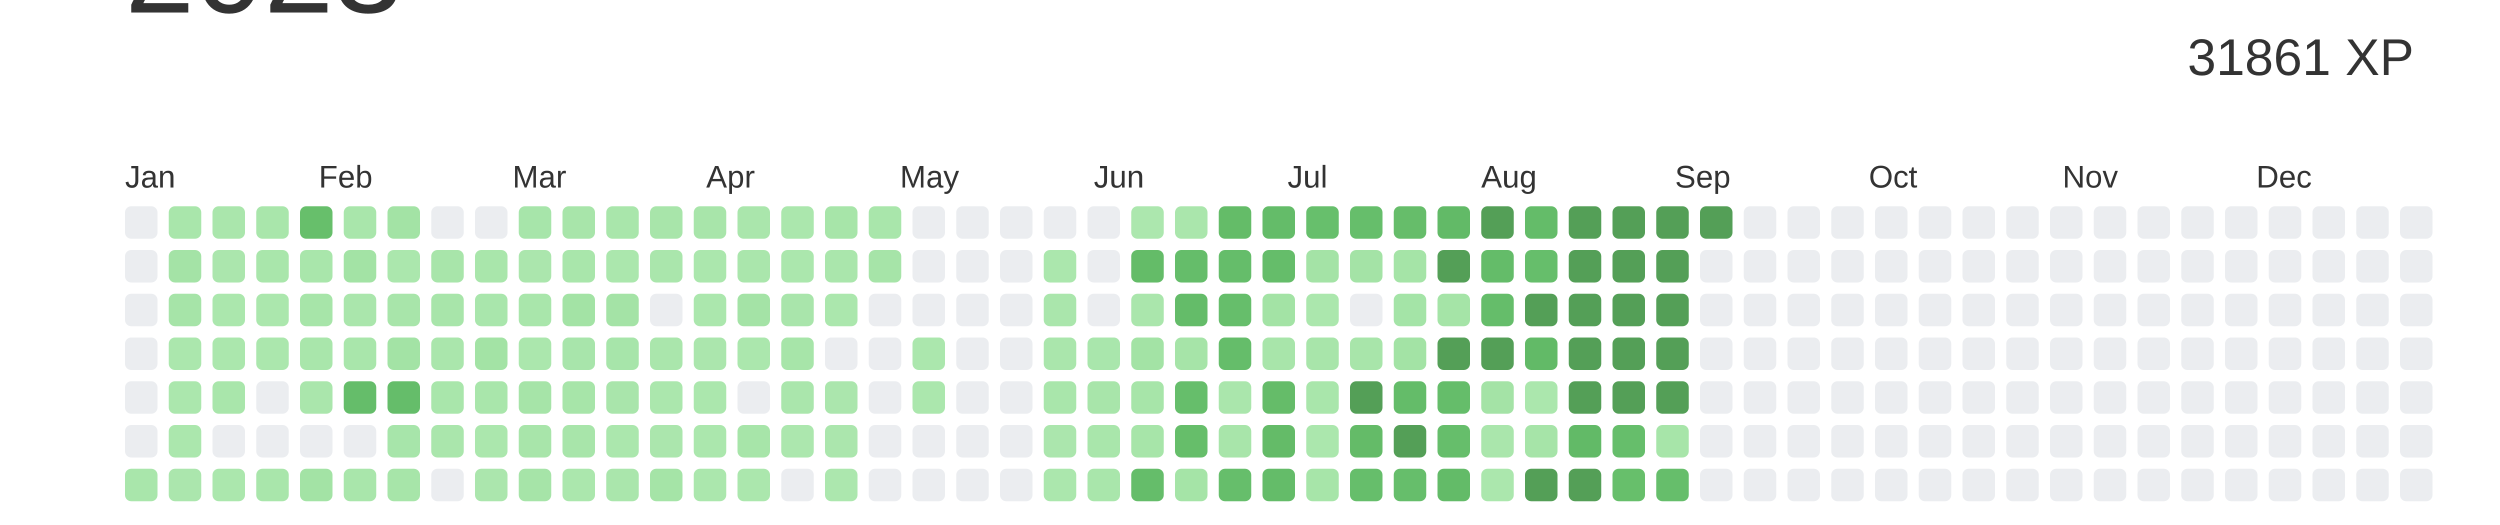
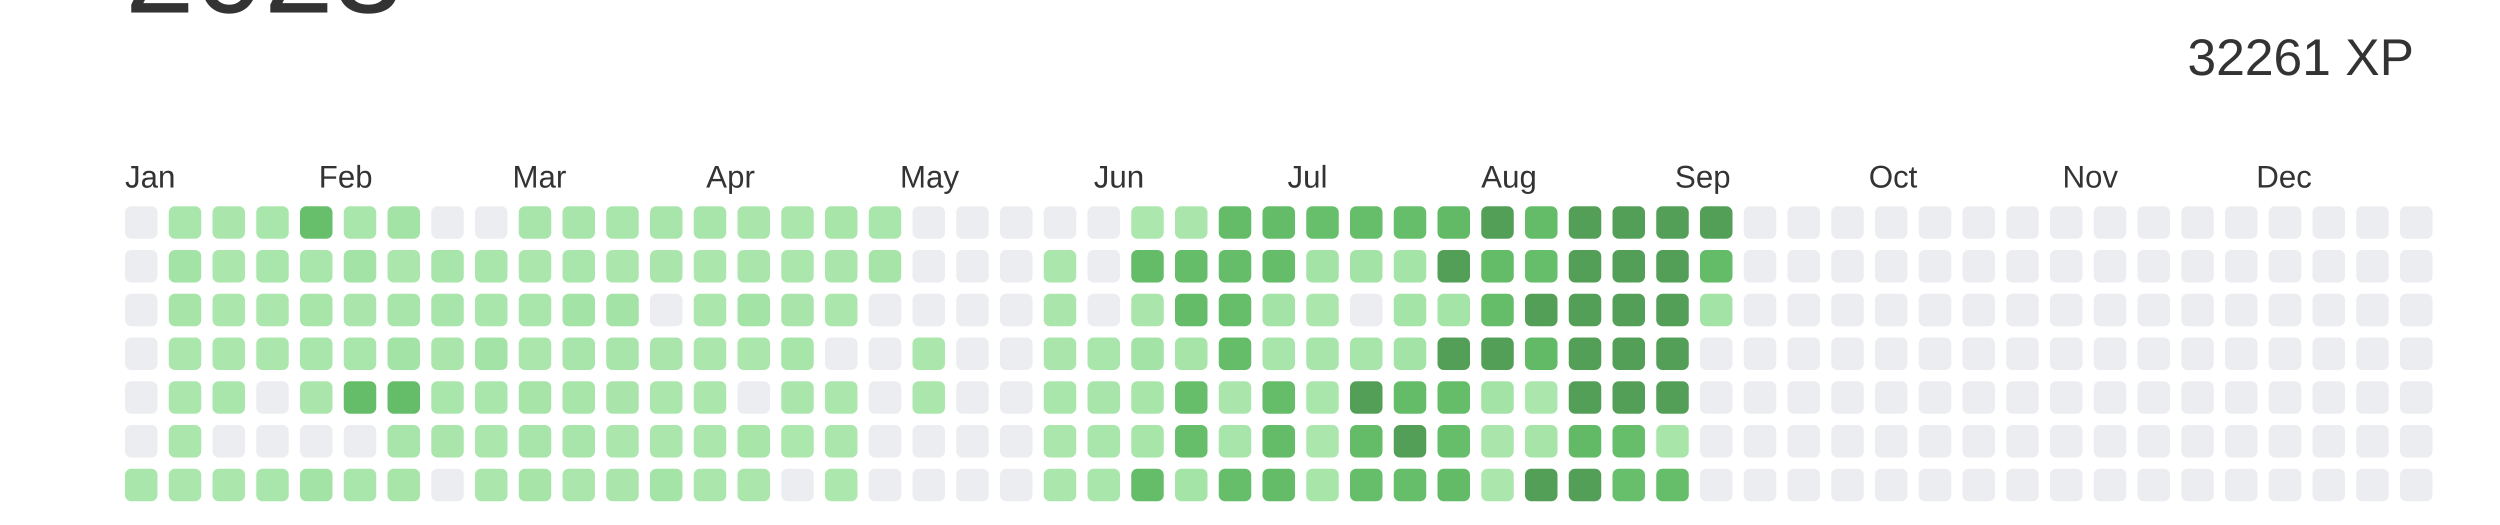
<svg xmlns="http://www.w3.org/2000/svg" baseProfile="full" height="42mm" version="1.1" viewBox="0,0,200,42" width="200mm">
  <defs />
  <rect fill="#ffffff" height="42" width="200" x="0" y="0" />
  <text alignment-baseline="hanging" fill="#333333" style="font-size:10.0px; font-family:Arial;" x="10" y="1">2023</text>
-   <text alignment-baseline="hanging" fill="#333333" style="font-size:4.125px; font-family:Arial;" x="175" y="6">31861 XP</text>
+   <text alignment-baseline="hanging" fill="#333333" style="font-size:4.125px; font-family:Arial;" x="175" y="6">32261 XP</text>
  <text fill="#333333" style="font-size:2.5px; font-family:Arial" x="10.0" y="15">Jan</text>
  <text fill="#333333" style="font-size:2.5px; font-family:Arial" x="25.5" y="15">Feb</text>
  <text fill="#333333" style="font-size:2.5px; font-family:Arial" x="41.0" y="15">Mar</text>
  <text fill="#333333" style="font-size:2.5px; font-family:Arial" x="56.5" y="15">Apr</text>
  <text fill="#333333" style="font-size:2.5px; font-family:Arial" x="72.0" y="15">May</text>
  <text fill="#333333" style="font-size:2.5px; font-family:Arial" x="87.5" y="15">Jun</text>
  <text fill="#333333" style="font-size:2.5px; font-family:Arial" x="103.0" y="15">Jul</text>
  <text fill="#333333" style="font-size:2.5px; font-family:Arial" x="118.5" y="15">Aug</text>
  <text fill="#333333" style="font-size:2.5px; font-family:Arial" x="134.0" y="15">Sep</text>
  <text fill="#333333" style="font-size:2.5px; font-family:Arial" x="149.5" y="15">Oct</text>
  <text fill="#333333" style="font-size:2.5px; font-family:Arial" x="165.0" y="15">Nov</text>
  <text fill="#333333" style="font-size:2.5px; font-family:Arial" x="180.5" y="15">Dec</text>
  <rect fill="#EBEDF0" height="2.6" rx="0.5" ry="0.5" width="2.6" x="10.0" y="16.5" />
  <rect fill="#EBEDF0" height="2.6" rx="0.5" ry="0.5" width="2.6" x="10.0" y="20.0" />
  <rect fill="#EBEDF0" height="2.6" rx="0.5" ry="0.5" width="2.6" x="10.0" y="23.5" />
  <rect fill="#EBEDF0" height="2.6" rx="0.5" ry="0.5" width="2.6" x="10.0" y="27.0" />
  <rect fill="#EBEDF0" height="2.6" rx="0.5" ry="0.5" width="2.6" x="10.0" y="30.5" />
  <rect fill="#EBEDF0" height="2.6" rx="0.5" ry="0.5" width="2.6" x="10.0" y="34.0" />
  <rect fill="#a9e6ab" height="2.6" rx="0.5" ry="0.5" width="2.6" x="10.0" y="37.5" />
  <rect fill="#a9e6ab" height="2.6" rx="0.5" ry="0.5" width="2.6" x="13.5" y="16.5" />
  <rect fill="#a4e3a6" height="2.6" rx="0.5" ry="0.5" width="2.6" x="13.5" y="20.0" />
  <rect fill="#a6e4a8" height="2.6" rx="0.5" ry="0.5" width="2.6" x="13.5" y="23.5" />
  <rect fill="#abe7ad" height="2.6" rx="0.5" ry="0.5" width="2.6" x="13.5" y="27.0" />
  <rect fill="#abe7ad" height="2.6" rx="0.5" ry="0.5" width="2.6" x="13.5" y="30.5" />
  <rect fill="#abe7ad" height="2.6" rx="0.5" ry="0.5" width="2.6" x="13.5" y="34.0" />
  <rect fill="#abe6ad" height="2.6" rx="0.5" ry="0.5" width="2.6" x="13.5" y="37.5" />
  <rect fill="#aae6ac" height="2.6" rx="0.5" ry="0.5" width="2.6" x="17.0" y="16.5" />
  <rect fill="#abe6ad" height="2.6" rx="0.5" ry="0.5" width="2.6" x="17.0" y="20.0" />
  <rect fill="#abe7ad" height="2.6" rx="0.5" ry="0.5" width="2.6" x="17.0" y="23.5" />
  <rect fill="#abe7ad" height="2.6" rx="0.5" ry="0.5" width="2.6" x="17.0" y="27.0" />
  <rect fill="#a9e6ab" height="2.6" rx="0.5" ry="0.5" width="2.6" x="17.0" y="30.5" />
  <rect fill="#EBEDF0" height="2.6" rx="0.5" ry="0.5" width="2.6" x="17.0" y="34.0" />
  <rect fill="#abe7ad" height="2.6" rx="0.5" ry="0.5" width="2.6" x="17.0" y="37.5" />
  <rect fill="#a9e6ab" height="2.6" rx="0.5" ry="0.5" width="2.6" x="20.5" y="16.5" />
  <rect fill="#a9e6ab" height="2.6" rx="0.5" ry="0.5" width="2.6" x="20.5" y="20.0" />
  <rect fill="#abe7ad" height="2.6" rx="0.5" ry="0.5" width="2.6" x="20.5" y="23.5" />
  <rect fill="#abe7ad" height="2.6" rx="0.5" ry="0.5" width="2.6" x="20.5" y="27.0" />
  <rect fill="#EBEDF0" height="2.6" rx="0.5" ry="0.5" width="2.6" x="20.5" y="30.5" />
  <rect fill="#EBEDF0" height="2.6" rx="0.5" ry="0.5" width="2.6" x="20.5" y="34.0" />
  <rect fill="#a9e6ab" height="2.6" rx="0.5" ry="0.5" width="2.6" x="20.5" y="37.5" />
  <rect fill="#67bf6b" height="2.6" rx="0.5" ry="0.5" width="2.6" x="24.0" y="16.5" />
  <rect fill="#a9e6ab" height="2.6" rx="0.5" ry="0.5" width="2.6" x="24.0" y="20.0" />
  <rect fill="#a7e5a9" height="2.6" rx="0.5" ry="0.5" width="2.6" x="24.0" y="23.5" />
  <rect fill="#a9e6ab" height="2.6" rx="0.5" ry="0.5" width="2.6" x="24.0" y="27.0" />
  <rect fill="#aae6ac" height="2.6" rx="0.5" ry="0.5" width="2.6" x="24.0" y="30.5" />
  <rect fill="#EBEDF0" height="2.6" rx="0.5" ry="0.5" width="2.6" x="24.0" y="34.0" />
  <rect fill="#a3e3a5" height="2.6" rx="0.5" ry="0.5" width="2.6" x="24.0" y="37.5" />
  <rect fill="#a9e6ab" height="2.6" rx="0.5" ry="0.5" width="2.6" x="27.5" y="16.5" />
  <rect fill="#a3e3a5" height="2.6" rx="0.5" ry="0.5" width="2.6" x="27.5" y="20.0" />
  <rect fill="#aae6ac" height="2.6" rx="0.5" ry="0.5" width="2.6" x="27.5" y="23.5" />
  <rect fill="#a9e6ab" height="2.6" rx="0.5" ry="0.5" width="2.6" x="27.5" y="27.0" />
  <rect fill="#65bd6a" height="2.6" rx="0.5" ry="0.5" width="2.6" x="27.5" y="30.5" />
  <rect fill="#EBEDF0" height="2.6" rx="0.5" ry="0.5" width="2.6" x="27.5" y="34.0" />
  <rect fill="#a9e6ab" height="2.6" rx="0.5" ry="0.5" width="2.6" x="27.5" y="37.5" />
  <rect fill="#a3e3a5" height="2.6" rx="0.5" ry="0.5" width="2.6" x="31.0" y="16.5" />
  <rect fill="#abe7ad" height="2.6" rx="0.5" ry="0.5" width="2.6" x="31.0" y="20.0" />
  <rect fill="#a8e5aa" height="2.6" rx="0.5" ry="0.5" width="2.6" x="31.0" y="23.5" />
  <rect fill="#a3e3a5" height="2.6" rx="0.5" ry="0.5" width="2.6" x="31.0" y="27.0" />
  <rect fill="#65bd6a" height="2.6" rx="0.5" ry="0.5" width="2.6" x="31.0" y="30.5" />
  <rect fill="#a7e5aa" height="2.6" rx="0.5" ry="0.5" width="2.6" x="31.0" y="34.0" />
  <rect fill="#a7e5a9" height="2.6" rx="0.5" ry="0.5" width="2.6" x="31.0" y="37.5" />
  <rect fill="#EBEDF0" height="2.6" rx="0.5" ry="0.5" width="2.6" x="34.5" y="16.5" />
  <rect fill="#a8e5aa" height="2.6" rx="0.5" ry="0.5" width="2.6" x="34.5" y="20.0" />
  <rect fill="#a8e5aa" height="2.6" rx="0.5" ry="0.5" width="2.6" x="34.5" y="23.5" />
  <rect fill="#aae6ac" height="2.6" rx="0.5" ry="0.5" width="2.6" x="34.5" y="27.0" />
  <rect fill="#a9e6ab" height="2.6" rx="0.5" ry="0.5" width="2.6" x="34.5" y="30.5" />
  <rect fill="#aae6ac" height="2.6" rx="0.5" ry="0.5" width="2.6" x="34.5" y="34.0" />
  <rect fill="#EBEDF0" height="2.6" rx="0.5" ry="0.5" width="2.6" x="34.5" y="37.5" />
  <rect fill="#EBEDF0" height="2.6" rx="0.5" ry="0.5" width="2.6" x="38.0" y="16.5" />
  <rect fill="#a9e6ab" height="2.6" rx="0.5" ry="0.5" width="2.6" x="38.0" y="20.0" />
  <rect fill="#a9e6ac" height="2.6" rx="0.5" ry="0.5" width="2.6" x="38.0" y="23.5" />
  <rect fill="#a3e3a5" height="2.6" rx="0.5" ry="0.5" width="2.6" x="38.0" y="27.0" />
  <rect fill="#a9e6ab" height="2.6" rx="0.5" ry="0.5" width="2.6" x="38.0" y="30.5" />
  <rect fill="#abe7ad" height="2.6" rx="0.5" ry="0.5" width="2.6" x="38.0" y="34.0" />
  <rect fill="#abe6ad" height="2.6" rx="0.5" ry="0.5" width="2.6" x="38.0" y="37.5" />
  <rect fill="#a7e5aa" height="2.6" rx="0.5" ry="0.5" width="2.6" x="41.5" y="16.5" />
  <rect fill="#abe6ad" height="2.6" rx="0.5" ry="0.5" width="2.6" x="41.5" y="20.0" />
  <rect fill="#a9e6ab" height="2.6" rx="0.5" ry="0.5" width="2.6" x="41.5" y="23.5" />
  <rect fill="#abe7ad" height="2.6" rx="0.5" ry="0.5" width="2.6" x="41.5" y="27.0" />
  <rect fill="#a6e4a8" height="2.6" rx="0.5" ry="0.5" width="2.6" x="41.5" y="30.5" />
  <rect fill="#a8e5aa" height="2.6" rx="0.5" ry="0.5" width="2.6" x="41.5" y="34.0" />
  <rect fill="#a6e4a8" height="2.6" rx="0.5" ry="0.5" width="2.6" x="41.5" y="37.5" />
  <rect fill="#a8e5aa" height="2.6" rx="0.5" ry="0.5" width="2.6" x="45.0" y="16.5" />
  <rect fill="#a9e6ab" height="2.6" rx="0.5" ry="0.5" width="2.6" x="45.0" y="20.0" />
  <rect fill="#a3e3a5" height="2.6" rx="0.5" ry="0.5" width="2.6" x="45.0" y="23.5" />
  <rect fill="#a8e5ab" height="2.6" rx="0.5" ry="0.5" width="2.6" x="45.0" y="27.0" />
  <rect fill="#a7e5a9" height="2.6" rx="0.5" ry="0.5" width="2.6" x="45.0" y="30.5" />
  <rect fill="#a8e5aa" height="2.6" rx="0.5" ry="0.5" width="2.6" x="45.0" y="34.0" />
  <rect fill="#abe7ad" height="2.6" rx="0.5" ry="0.5" width="2.6" x="45.0" y="37.5" />
  <rect fill="#a9e6ab" height="2.6" rx="0.5" ry="0.5" width="2.6" x="48.5" y="16.5" />
  <rect fill="#abe7ad" height="2.6" rx="0.5" ry="0.5" width="2.6" x="48.5" y="20.0" />
  <rect fill="#a4e3a6" height="2.6" rx="0.5" ry="0.5" width="2.6" x="48.5" y="23.5" />
  <rect fill="#a7e5aa" height="2.6" rx="0.5" ry="0.5" width="2.6" x="48.5" y="27.0" />
  <rect fill="#a9e5ab" height="2.6" rx="0.5" ry="0.5" width="2.6" x="48.5" y="30.5" />
  <rect fill="#abe7ad" height="2.6" rx="0.5" ry="0.5" width="2.6" x="48.5" y="34.0" />
  <rect fill="#aae6ac" height="2.6" rx="0.5" ry="0.5" width="2.6" x="48.5" y="37.5" />
  <rect fill="#a8e5aa" height="2.6" rx="0.5" ry="0.5" width="2.6" x="52.0" y="16.5" />
  <rect fill="#aae6ac" height="2.6" rx="0.5" ry="0.5" width="2.6" x="52.0" y="20.0" />
  <rect fill="#EBEDF0" height="2.6" rx="0.5" ry="0.5" width="2.6" x="52.0" y="23.5" />
  <rect fill="#aae6ac" height="2.6" rx="0.5" ry="0.5" width="2.6" x="52.0" y="27.0" />
  <rect fill="#abe7ad" height="2.6" rx="0.5" ry="0.5" width="2.6" x="52.0" y="30.5" />
  <rect fill="#abe6ad" height="2.6" rx="0.5" ry="0.5" width="2.6" x="52.0" y="34.0" />
  <rect fill="#a5e4a7" height="2.6" rx="0.5" ry="0.5" width="2.6" x="52.0" y="37.5" />
  <rect fill="#a8e5aa" height="2.6" rx="0.5" ry="0.5" width="2.6" x="55.5" y="16.5" />
  <rect fill="#abe7ad" height="2.6" rx="0.5" ry="0.5" width="2.6" x="55.5" y="20.0" />
  <rect fill="#abe7ad" height="2.6" rx="0.5" ry="0.5" width="2.6" x="55.5" y="23.5" />
  <rect fill="#abe6ad" height="2.6" rx="0.5" ry="0.5" width="2.6" x="55.5" y="27.0" />
  <rect fill="#abe7ad" height="2.6" rx="0.5" ry="0.5" width="2.6" x="55.5" y="30.5" />
  <rect fill="#abe7ad" height="2.6" rx="0.5" ry="0.5" width="2.6" x="55.5" y="34.0" />
  <rect fill="#abe7ad" height="2.6" rx="0.5" ry="0.5" width="2.6" x="55.5" y="37.5" />
  <rect fill="#aae6ac" height="2.6" rx="0.5" ry="0.5" width="2.6" x="59.0" y="16.5" />
  <rect fill="#aae6ac" height="2.6" rx="0.5" ry="0.5" width="2.6" x="59.0" y="20.0" />
  <rect fill="#a4e3a6" height="2.6" rx="0.5" ry="0.5" width="2.6" x="59.0" y="23.5" />
  <rect fill="#abe7ad" height="2.6" rx="0.5" ry="0.5" width="2.6" x="59.0" y="27.0" />
  <rect fill="#EBEDF0" height="2.6" rx="0.5" ry="0.5" width="2.6" x="59.0" y="30.5" />
  <rect fill="#a7e5a9" height="2.6" rx="0.5" ry="0.5" width="2.6" x="59.0" y="34.0" />
  <rect fill="#abe7ad" height="2.6" rx="0.5" ry="0.5" width="2.6" x="59.0" y="37.5" />
  <rect fill="#abe7ad" height="2.6" rx="0.5" ry="0.5" width="2.6" x="62.5" y="16.5" />
  <rect fill="#abe7ad" height="2.6" rx="0.5" ry="0.5" width="2.6" x="62.5" y="20.0" />
  <rect fill="#a9e5ab" height="2.6" rx="0.5" ry="0.5" width="2.6" x="62.5" y="23.5" />
  <rect fill="#a7e5a9" height="2.6" rx="0.5" ry="0.5" width="2.6" x="62.5" y="27.0" />
  <rect fill="#aae6ac" height="2.6" rx="0.5" ry="0.5" width="2.6" x="62.5" y="30.5" />
  <rect fill="#ace7ae" height="2.6" rx="0.5" ry="0.5" width="2.6" x="62.5" y="34.0" />
  <rect fill="#EBEDF0" height="2.6" rx="0.5" ry="0.5" width="2.6" x="62.5" y="37.5" />
  <rect fill="#a7e5a9" height="2.6" rx="0.5" ry="0.5" width="2.6" x="66.0" y="16.5" />
  <rect fill="#aae6ac" height="2.6" rx="0.5" ry="0.5" width="2.6" x="66.0" y="20.0" />
  <rect fill="#abe7ad" height="2.6" rx="0.5" ry="0.5" width="2.6" x="66.0" y="23.5" />
  <rect fill="#EBEDF0" height="2.6" rx="0.5" ry="0.5" width="2.6" x="66.0" y="27.0" />
  <rect fill="#abe6ad" height="2.6" rx="0.5" ry="0.5" width="2.6" x="66.0" y="30.5" />
  <rect fill="#abe6ad" height="2.6" rx="0.5" ry="0.5" width="2.6" x="66.0" y="34.0" />
  <rect fill="#ace7ae" height="2.6" rx="0.5" ry="0.5" width="2.6" x="66.0" y="37.5" />
  <rect fill="#a9e6ab" height="2.6" rx="0.5" ry="0.5" width="2.6" x="69.5" y="16.5" />
  <rect fill="#a6e4a8" height="2.6" rx="0.5" ry="0.5" width="2.6" x="69.5" y="20.0" />
  <rect fill="#EBEDF0" height="2.6" rx="0.5" ry="0.5" width="2.6" x="69.5" y="23.5" />
  <rect fill="#EBEDF0" height="2.6" rx="0.5" ry="0.5" width="2.6" x="69.5" y="27.0" />
  <rect fill="#EBEDF0" height="2.6" rx="0.5" ry="0.5" width="2.6" x="69.5" y="30.5" />
  <rect fill="#EBEDF0" height="2.6" rx="0.5" ry="0.5" width="2.6" x="69.5" y="34.0" />
  <rect fill="#EBEDF0" height="2.6" rx="0.5" ry="0.5" width="2.6" x="69.5" y="37.5" />
  <rect fill="#EBEDF0" height="2.6" rx="0.5" ry="0.5" width="2.6" x="73.0" y="16.5" />
  <rect fill="#EBEDF0" height="2.6" rx="0.5" ry="0.5" width="2.6" x="73.0" y="20.0" />
  <rect fill="#EBEDF0" height="2.6" rx="0.5" ry="0.5" width="2.6" x="73.0" y="23.5" />
  <rect fill="#abe7ad" height="2.6" rx="0.5" ry="0.5" width="2.6" x="73.0" y="27.0" />
  <rect fill="#abe7ad" height="2.6" rx="0.5" ry="0.5" width="2.6" x="73.0" y="30.5" />
  <rect fill="#EBEDF0" height="2.6" rx="0.5" ry="0.5" width="2.6" x="73.0" y="34.0" />
  <rect fill="#EBEDF0" height="2.6" rx="0.5" ry="0.5" width="2.6" x="73.0" y="37.5" />
  <rect fill="#EBEDF0" height="2.6" rx="0.5" ry="0.5" width="2.6" x="76.5" y="16.5" />
  <rect fill="#EBEDF0" height="2.6" rx="0.5" ry="0.5" width="2.6" x="76.5" y="20.0" />
  <rect fill="#EBEDF0" height="2.6" rx="0.5" ry="0.5" width="2.6" x="76.5" y="23.5" />
  <rect fill="#EBEDF0" height="2.6" rx="0.5" ry="0.5" width="2.6" x="76.5" y="27.0" />
  <rect fill="#EBEDF0" height="2.6" rx="0.5" ry="0.5" width="2.6" x="76.5" y="30.5" />
  <rect fill="#EBEDF0" height="2.6" rx="0.5" ry="0.5" width="2.6" x="76.5" y="34.0" />
  <rect fill="#EBEDF0" height="2.6" rx="0.5" ry="0.5" width="2.6" x="76.5" y="37.5" />
  <rect fill="#EBEDF0" height="2.6" rx="0.5" ry="0.5" width="2.6" x="80.0" y="16.5" />
  <rect fill="#EBEDF0" height="2.6" rx="0.5" ry="0.5" width="2.6" x="80.0" y="20.0" />
  <rect fill="#EBEDF0" height="2.6" rx="0.5" ry="0.5" width="2.6" x="80.0" y="23.5" />
  <rect fill="#EBEDF0" height="2.6" rx="0.5" ry="0.5" width="2.6" x="80.0" y="27.0" />
  <rect fill="#EBEDF0" height="2.6" rx="0.5" ry="0.5" width="2.6" x="80.0" y="30.5" />
  <rect fill="#EBEDF0" height="2.6" rx="0.5" ry="0.5" width="2.6" x="80.0" y="34.0" />
  <rect fill="#EBEDF0" height="2.6" rx="0.5" ry="0.5" width="2.6" x="80.0" y="37.5" />
  <rect fill="#EBEDF0" height="2.6" rx="0.5" ry="0.5" width="2.6" x="83.5" y="16.5" />
  <rect fill="#abe7ad" height="2.6" rx="0.5" ry="0.5" width="2.6" x="83.5" y="20.0" />
  <rect fill="#aae6ac" height="2.6" rx="0.5" ry="0.5" width="2.6" x="83.5" y="23.5" />
  <rect fill="#aae6ac" height="2.6" rx="0.5" ry="0.5" width="2.6" x="83.5" y="27.0" />
  <rect fill="#a9e6ab" height="2.6" rx="0.5" ry="0.5" width="2.6" x="83.5" y="30.5" />
  <rect fill="#abe6ad" height="2.6" rx="0.5" ry="0.5" width="2.6" x="83.5" y="34.0" />
  <rect fill="#abe7ad" height="2.6" rx="0.5" ry="0.5" width="2.6" x="83.5" y="37.5" />
  <rect fill="#EBEDF0" height="2.6" rx="0.5" ry="0.5" width="2.6" x="87.0" y="16.5" />
  <rect fill="#EBEDF0" height="2.6" rx="0.5" ry="0.5" width="2.6" x="87.0" y="20.0" />
  <rect fill="#EBEDF0" height="2.6" rx="0.5" ry="0.5" width="2.6" x="87.0" y="23.5" />
  <rect fill="#a9e6ac" height="2.6" rx="0.5" ry="0.5" width="2.6" x="87.0" y="27.0" />
  <rect fill="#a8e5aa" height="2.6" rx="0.5" ry="0.5" width="2.6" x="87.0" y="30.5" />
  <rect fill="#a9e6ab" height="2.6" rx="0.5" ry="0.5" width="2.6" x="87.0" y="34.0" />
  <rect fill="#a9e6ab" height="2.6" rx="0.5" ry="0.5" width="2.6" x="87.0" y="37.5" />
  <rect fill="#ace7ae" height="2.6" rx="0.5" ry="0.5" width="2.6" x="90.5" y="16.5" />
  <rect fill="#64bc68" height="2.6" rx="0.5" ry="0.5" width="2.6" x="90.5" y="20.0" />
  <rect fill="#aae6ac" height="2.6" rx="0.5" ry="0.5" width="2.6" x="90.5" y="23.5" />
  <rect fill="#a3e3a5" height="2.6" rx="0.5" ry="0.5" width="2.6" x="90.5" y="27.0" />
  <rect fill="#a7e5a9" height="2.6" rx="0.5" ry="0.5" width="2.6" x="90.5" y="30.5" />
  <rect fill="#a7e5a9" height="2.6" rx="0.5" ry="0.5" width="2.6" x="90.5" y="34.0" />
  <rect fill="#65bd6a" height="2.6" rx="0.5" ry="0.5" width="2.6" x="90.5" y="37.5" />
  <rect fill="#aae6ac" height="2.6" rx="0.5" ry="0.5" width="2.6" x="94.0" y="16.5" />
  <rect fill="#65bd6a" height="2.6" rx="0.5" ry="0.5" width="2.6" x="94.0" y="20.0" />
  <rect fill="#64bc69" height="2.6" rx="0.5" ry="0.5" width="2.6" x="94.0" y="23.5" />
  <rect fill="#a6e4a8" height="2.6" rx="0.5" ry="0.5" width="2.6" x="94.0" y="27.0" />
  <rect fill="#66be6b" height="2.6" rx="0.5" ry="0.5" width="2.6" x="94.0" y="30.5" />
  <rect fill="#66be6a" height="2.6" rx="0.5" ry="0.5" width="2.6" x="94.0" y="34.0" />
  <rect fill="#a5e4a7" height="2.6" rx="0.5" ry="0.5" width="2.6" x="94.0" y="37.5" />
  <rect fill="#64bc68" height="2.6" rx="0.5" ry="0.5" width="2.6" x="97.5" y="16.5" />
  <rect fill="#65bd6a" height="2.6" rx="0.5" ry="0.5" width="2.6" x="97.5" y="20.0" />
  <rect fill="#66be6b" height="2.6" rx="0.5" ry="0.5" width="2.6" x="97.5" y="23.5" />
  <rect fill="#65bd6a" height="2.6" rx="0.5" ry="0.5" width="2.6" x="97.5" y="27.0" />
  <rect fill="#aae6ac" height="2.6" rx="0.5" ry="0.5" width="2.6" x="97.5" y="30.5" />
  <rect fill="#a8e5aa" height="2.6" rx="0.5" ry="0.5" width="2.6" x="97.5" y="34.0" />
  <rect fill="#66be6b" height="2.6" rx="0.5" ry="0.5" width="2.6" x="97.5" y="37.5" />
  <rect fill="#64bc69" height="2.6" rx="0.5" ry="0.5" width="2.6" x="101.0" y="16.5" />
  <rect fill="#65bd6a" height="2.6" rx="0.5" ry="0.5" width="2.6" x="101.0" y="20.0" />
  <rect fill="#a3e3a5" height="2.6" rx="0.5" ry="0.5" width="2.6" x="101.0" y="23.5" />
  <rect fill="#a8e5aa" height="2.6" rx="0.5" ry="0.5" width="2.6" x="101.0" y="27.0" />
  <rect fill="#65bc69" height="2.6" rx="0.5" ry="0.5" width="2.6" x="101.0" y="30.5" />
  <rect fill="#64bb68" height="2.6" rx="0.5" ry="0.5" width="2.6" x="101.0" y="34.0" />
  <rect fill="#64bc69" height="2.6" rx="0.5" ry="0.5" width="2.6" x="101.0" y="37.5" />
  <rect fill="#67bf6c" height="2.6" rx="0.5" ry="0.5" width="2.6" x="104.5" y="16.5" />
  <rect fill="#a4e3a6" height="2.6" rx="0.5" ry="0.5" width="2.6" x="104.5" y="20.0" />
  <rect fill="#abe7ad" height="2.6" rx="0.5" ry="0.5" width="2.6" x="104.5" y="23.5" />
  <rect fill="#a8e5aa" height="2.6" rx="0.5" ry="0.5" width="2.6" x="104.5" y="27.0" />
  <rect fill="#a9e6ab" height="2.6" rx="0.5" ry="0.5" width="2.6" x="104.5" y="30.5" />
  <rect fill="#abe7ad" height="2.6" rx="0.5" ry="0.5" width="2.6" x="104.5" y="34.0" />
  <rect fill="#a7e5a9" height="2.6" rx="0.5" ry="0.5" width="2.6" x="104.5" y="37.5" />
  <rect fill="#66be6b" height="2.6" rx="0.5" ry="0.5" width="2.6" x="108.0" y="16.5" />
  <rect fill="#a4e3a6" height="2.6" rx="0.5" ry="0.5" width="2.6" x="108.0" y="20.0" />
  <rect fill="#EBEDF0" height="2.6" rx="0.5" ry="0.5" width="2.6" x="108.0" y="23.5" />
  <rect fill="#a8e5aa" height="2.6" rx="0.5" ry="0.5" width="2.6" x="108.0" y="27.0" />
  <rect fill="#549F57" height="2.6" rx="0.5" ry="0.5" width="2.6" x="108.0" y="30.5" />
  <rect fill="#64bb68" height="2.6" rx="0.5" ry="0.5" width="2.6" x="108.0" y="34.0" />
  <rect fill="#66be6b" height="2.6" rx="0.5" ry="0.5" width="2.6" x="108.0" y="37.5" />
  <rect fill="#66bd6a" height="2.6" rx="0.5" ry="0.5" width="2.6" x="111.5" y="16.5" />
  <rect fill="#a5e4a7" height="2.6" rx="0.5" ry="0.5" width="2.6" x="111.5" y="20.0" />
  <rect fill="#a4e4a7" height="2.6" rx="0.5" ry="0.5" width="2.6" x="111.5" y="23.5" />
  <rect fill="#a3e3a5" height="2.6" rx="0.5" ry="0.5" width="2.6" x="111.5" y="27.0" />
  <rect fill="#64bc69" height="2.6" rx="0.5" ry="0.5" width="2.6" x="111.5" y="30.5" />
  <rect fill="#549F57" height="2.6" rx="0.5" ry="0.5" width="2.6" x="111.5" y="34.0" />
  <rect fill="#66be6b" height="2.6" rx="0.5" ry="0.5" width="2.6" x="111.5" y="37.5" />
  <rect fill="#62ba67" height="2.6" rx="0.5" ry="0.5" width="2.6" x="115.0" y="16.5" />
  <rect fill="#549F57" height="2.6" rx="0.5" ry="0.5" width="2.6" x="115.0" y="20.0" />
  <rect fill="#a5e4a7" height="2.6" rx="0.5" ry="0.5" width="2.6" x="115.0" y="23.5" />
  <rect fill="#549F57" height="2.6" rx="0.5" ry="0.5" width="2.6" x="115.0" y="27.0" />
  <rect fill="#65bd6a" height="2.6" rx="0.5" ry="0.5" width="2.6" x="115.0" y="30.5" />
  <rect fill="#66be6b" height="2.6" rx="0.5" ry="0.5" width="2.6" x="115.0" y="34.0" />
  <rect fill="#63bb68" height="2.6" rx="0.5" ry="0.5" width="2.6" x="115.0" y="37.5" />
  <rect fill="#549F57" height="2.6" rx="0.5" ry="0.5" width="2.6" x="118.5" y="16.5" />
  <rect fill="#64bc69" height="2.6" rx="0.5" ry="0.5" width="2.6" x="118.5" y="20.0" />
  <rect fill="#65bd6a" height="2.6" rx="0.5" ry="0.5" width="2.6" x="118.5" y="23.5" />
  <rect fill="#549F57" height="2.6" rx="0.5" ry="0.5" width="2.6" x="118.5" y="27.0" />
  <rect fill="#a4e3a6" height="2.6" rx="0.5" ry="0.5" width="2.6" x="118.5" y="30.5" />
  <rect fill="#aae6ac" height="2.6" rx="0.5" ry="0.5" width="2.6" x="118.5" y="34.0" />
  <rect fill="#abe7ad" height="2.6" rx="0.5" ry="0.5" width="2.6" x="118.5" y="37.5" />
  <rect fill="#64bc69" height="2.6" rx="0.5" ry="0.5" width="2.6" x="122.0" y="16.5" />
  <rect fill="#66be6b" height="2.6" rx="0.5" ry="0.5" width="2.6" x="122.0" y="20.0" />
  <rect fill="#549F57" height="2.6" rx="0.5" ry="0.5" width="2.6" x="122.0" y="23.5" />
  <rect fill="#62ba67" height="2.6" rx="0.5" ry="0.5" width="2.6" x="122.0" y="27.0" />
  <rect fill="#abe7ad" height="2.6" rx="0.5" ry="0.5" width="2.6" x="122.0" y="30.5" />
  <rect fill="#a6e4a8" height="2.6" rx="0.5" ry="0.5" width="2.6" x="122.0" y="34.0" />
  <rect fill="#549F57" height="2.6" rx="0.5" ry="0.5" width="2.6" x="122.0" y="37.5" />
  <rect fill="#549F57" height="2.6" rx="0.5" ry="0.5" width="2.6" x="125.5" y="16.5" />
  <rect fill="#549F57" height="2.6" rx="0.5" ry="0.5" width="2.6" x="125.5" y="20.0" />
  <rect fill="#549F57" height="2.6" rx="0.5" ry="0.5" width="2.6" x="125.5" y="23.5" />
  <rect fill="#549F57" height="2.6" rx="0.5" ry="0.5" width="2.6" x="125.5" y="27.0" />
  <rect fill="#549F57" height="2.6" rx="0.5" ry="0.5" width="2.6" x="125.5" y="30.5" />
  <rect fill="#62ba67" height="2.6" rx="0.5" ry="0.5" width="2.6" x="125.5" y="34.0" />
  <rect fill="#549F57" height="2.6" rx="0.5" ry="0.5" width="2.6" x="125.5" y="37.5" />
  <rect fill="#549F57" height="2.6" rx="0.5" ry="0.5" width="2.6" x="129.0" y="16.5" />
  <rect fill="#549F57" height="2.6" rx="0.5" ry="0.5" width="2.6" x="129.0" y="20.0" />
  <rect fill="#549F57" height="2.6" rx="0.5" ry="0.5" width="2.6" x="129.0" y="23.5" />
  <rect fill="#549F57" height="2.6" rx="0.5" ry="0.5" width="2.6" x="129.0" y="27.0" />
  <rect fill="#549F57" height="2.6" rx="0.5" ry="0.5" width="2.6" x="129.0" y="30.5" />
  <rect fill="#66be6b" height="2.6" rx="0.5" ry="0.5" width="2.6" x="129.0" y="34.0" />
  <rect fill="#67bf6b" height="2.6" rx="0.5" ry="0.5" width="2.6" x="129.0" y="37.5" />
  <rect fill="#549F57" height="2.6" rx="0.5" ry="0.5" width="2.6" x="132.5" y="16.5" />
  <rect fill="#549F57" height="2.6" rx="0.5" ry="0.5" width="2.6" x="132.5" y="20.0" />
  <rect fill="#549F57" height="2.6" rx="0.5" ry="0.5" width="2.6" x="132.5" y="23.5" />
  <rect fill="#549F57" height="2.6" rx="0.5" ry="0.5" width="2.6" x="132.5" y="27.0" />
  <rect fill="#549F57" height="2.6" rx="0.5" ry="0.5" width="2.6" x="132.5" y="30.5" />
  <rect fill="#a7e5a9" height="2.6" rx="0.5" ry="0.5" width="2.6" x="132.5" y="34.0" />
  <rect fill="#66be6b" height="2.6" rx="0.5" ry="0.5" width="2.6" x="132.5" y="37.5" />
  <rect fill="#549F57" height="2.6" rx="0.5" ry="0.5" width="2.6" x="136.0" y="16.5" />
-   <rect fill="#EBEDF0" height="2.6" rx="0.5" ry="0.5" width="2.6" x="136.0" y="20.0" />
-   <rect fill="#EBEDF0" height="2.6" rx="0.5" ry="0.5" width="2.6" x="136.0" y="23.5" />
+   <rect fill="#64bb68" height="2.6" rx="0.5" ry="0.5" width="2.6" x="136.0" y="20.0" />
+   <rect fill="#a4e3a6" height="2.6" rx="0.5" ry="0.5" width="2.6" x="136.0" y="23.5" />
  <rect fill="#EBEDF0" height="2.6" rx="0.5" ry="0.5" width="2.6" x="136.0" y="27.0" />
  <rect fill="#EBEDF0" height="2.6" rx="0.5" ry="0.5" width="2.6" x="136.0" y="30.5" />
  <rect fill="#EBEDF0" height="2.6" rx="0.5" ry="0.5" width="2.6" x="136.0" y="34.0" />
  <rect fill="#EBEDF0" height="2.6" rx="0.5" ry="0.5" width="2.6" x="136.0" y="37.5" />
  <rect fill="#EBEDF0" height="2.6" rx="0.5" ry="0.5" width="2.6" x="139.5" y="16.5" />
  <rect fill="#EBEDF0" height="2.6" rx="0.5" ry="0.5" width="2.6" x="139.5" y="20.0" />
  <rect fill="#EBEDF0" height="2.6" rx="0.5" ry="0.5" width="2.6" x="139.5" y="23.5" />
  <rect fill="#EBEDF0" height="2.6" rx="0.5" ry="0.5" width="2.6" x="139.5" y="27.0" />
  <rect fill="#EBEDF0" height="2.6" rx="0.5" ry="0.5" width="2.6" x="139.5" y="30.5" />
  <rect fill="#EBEDF0" height="2.6" rx="0.5" ry="0.5" width="2.6" x="139.5" y="34.0" />
  <rect fill="#EBEDF0" height="2.6" rx="0.5" ry="0.5" width="2.6" x="139.5" y="37.5" />
  <rect fill="#EBEDF0" height="2.6" rx="0.5" ry="0.5" width="2.6" x="143.0" y="16.5" />
  <rect fill="#EBEDF0" height="2.6" rx="0.5" ry="0.5" width="2.6" x="143.0" y="20.0" />
  <rect fill="#EBEDF0" height="2.6" rx="0.5" ry="0.5" width="2.6" x="143.0" y="23.5" />
  <rect fill="#EBEDF0" height="2.6" rx="0.5" ry="0.5" width="2.6" x="143.0" y="27.0" />
  <rect fill="#EBEDF0" height="2.6" rx="0.5" ry="0.5" width="2.6" x="143.0" y="30.5" />
  <rect fill="#EBEDF0" height="2.6" rx="0.5" ry="0.5" width="2.6" x="143.0" y="34.0" />
  <rect fill="#EBEDF0" height="2.6" rx="0.5" ry="0.5" width="2.6" x="143.0" y="37.5" />
  <rect fill="#EBEDF0" height="2.6" rx="0.5" ry="0.5" width="2.6" x="146.5" y="16.5" />
  <rect fill="#EBEDF0" height="2.6" rx="0.5" ry="0.5" width="2.6" x="146.5" y="20.0" />
  <rect fill="#EBEDF0" height="2.6" rx="0.5" ry="0.5" width="2.6" x="146.5" y="23.5" />
  <rect fill="#EBEDF0" height="2.6" rx="0.5" ry="0.5" width="2.6" x="146.5" y="27.0" />
  <rect fill="#EBEDF0" height="2.6" rx="0.5" ry="0.5" width="2.6" x="146.5" y="30.5" />
  <rect fill="#EBEDF0" height="2.6" rx="0.5" ry="0.5" width="2.6" x="146.5" y="34.0" />
  <rect fill="#EBEDF0" height="2.6" rx="0.5" ry="0.5" width="2.6" x="146.5" y="37.5" />
  <rect fill="#EBEDF0" height="2.6" rx="0.5" ry="0.5" width="2.6" x="150.0" y="16.5" />
  <rect fill="#EBEDF0" height="2.6" rx="0.5" ry="0.5" width="2.6" x="150.0" y="20.0" />
  <rect fill="#EBEDF0" height="2.6" rx="0.5" ry="0.5" width="2.6" x="150.0" y="23.5" />
  <rect fill="#EBEDF0" height="2.6" rx="0.5" ry="0.5" width="2.6" x="150.0" y="27.0" />
  <rect fill="#EBEDF0" height="2.6" rx="0.5" ry="0.5" width="2.6" x="150.0" y="30.5" />
  <rect fill="#EBEDF0" height="2.6" rx="0.5" ry="0.5" width="2.6" x="150.0" y="34.0" />
  <rect fill="#EBEDF0" height="2.6" rx="0.5" ry="0.5" width="2.6" x="150.0" y="37.5" />
  <rect fill="#EBEDF0" height="2.6" rx="0.5" ry="0.5" width="2.6" x="153.5" y="16.5" />
  <rect fill="#EBEDF0" height="2.6" rx="0.5" ry="0.5" width="2.6" x="153.5" y="20.0" />
  <rect fill="#EBEDF0" height="2.6" rx="0.5" ry="0.5" width="2.6" x="153.5" y="23.5" />
  <rect fill="#EBEDF0" height="2.6" rx="0.5" ry="0.5" width="2.6" x="153.5" y="27.0" />
  <rect fill="#EBEDF0" height="2.6" rx="0.5" ry="0.5" width="2.6" x="153.5" y="30.5" />
  <rect fill="#EBEDF0" height="2.6" rx="0.5" ry="0.5" width="2.6" x="153.5" y="34.0" />
  <rect fill="#EBEDF0" height="2.6" rx="0.5" ry="0.5" width="2.6" x="153.5" y="37.5" />
  <rect fill="#EBEDF0" height="2.6" rx="0.5" ry="0.5" width="2.6" x="157.0" y="16.5" />
  <rect fill="#EBEDF0" height="2.6" rx="0.5" ry="0.5" width="2.6" x="157.0" y="20.0" />
  <rect fill="#EBEDF0" height="2.6" rx="0.5" ry="0.5" width="2.6" x="157.0" y="23.5" />
  <rect fill="#EBEDF0" height="2.6" rx="0.5" ry="0.5" width="2.6" x="157.0" y="27.0" />
  <rect fill="#EBEDF0" height="2.6" rx="0.5" ry="0.5" width="2.6" x="157.0" y="30.5" />
  <rect fill="#EBEDF0" height="2.6" rx="0.5" ry="0.5" width="2.6" x="157.0" y="34.0" />
  <rect fill="#EBEDF0" height="2.6" rx="0.5" ry="0.5" width="2.6" x="157.0" y="37.5" />
  <rect fill="#EBEDF0" height="2.6" rx="0.5" ry="0.5" width="2.6" x="160.5" y="16.5" />
  <rect fill="#EBEDF0" height="2.6" rx="0.5" ry="0.5" width="2.6" x="160.5" y="20.0" />
  <rect fill="#EBEDF0" height="2.6" rx="0.5" ry="0.5" width="2.6" x="160.5" y="23.5" />
  <rect fill="#EBEDF0" height="2.6" rx="0.5" ry="0.5" width="2.6" x="160.5" y="27.0" />
  <rect fill="#EBEDF0" height="2.6" rx="0.5" ry="0.5" width="2.6" x="160.5" y="30.5" />
  <rect fill="#EBEDF0" height="2.6" rx="0.5" ry="0.5" width="2.6" x="160.5" y="34.0" />
  <rect fill="#EBEDF0" height="2.6" rx="0.5" ry="0.5" width="2.6" x="160.5" y="37.5" />
  <rect fill="#EBEDF0" height="2.6" rx="0.5" ry="0.5" width="2.6" x="164.0" y="16.5" />
  <rect fill="#EBEDF0" height="2.6" rx="0.5" ry="0.5" width="2.6" x="164.0" y="20.0" />
  <rect fill="#EBEDF0" height="2.6" rx="0.5" ry="0.5" width="2.6" x="164.0" y="23.5" />
  <rect fill="#EBEDF0" height="2.6" rx="0.5" ry="0.5" width="2.6" x="164.0" y="27.0" />
  <rect fill="#EBEDF0" height="2.6" rx="0.5" ry="0.5" width="2.6" x="164.0" y="30.5" />
  <rect fill="#EBEDF0" height="2.6" rx="0.5" ry="0.5" width="2.6" x="164.0" y="34.0" />
  <rect fill="#EBEDF0" height="2.6" rx="0.5" ry="0.5" width="2.6" x="164.0" y="37.5" />
  <rect fill="#EBEDF0" height="2.6" rx="0.5" ry="0.5" width="2.6" x="167.5" y="16.5" />
  <rect fill="#EBEDF0" height="2.6" rx="0.5" ry="0.5" width="2.6" x="167.5" y="20.0" />
  <rect fill="#EBEDF0" height="2.6" rx="0.5" ry="0.5" width="2.6" x="167.5" y="23.5" />
  <rect fill="#EBEDF0" height="2.6" rx="0.5" ry="0.5" width="2.6" x="167.5" y="27.0" />
  <rect fill="#EBEDF0" height="2.6" rx="0.5" ry="0.5" width="2.6" x="167.5" y="30.5" />
  <rect fill="#EBEDF0" height="2.6" rx="0.5" ry="0.5" width="2.6" x="167.5" y="34.0" />
  <rect fill="#EBEDF0" height="2.6" rx="0.5" ry="0.5" width="2.6" x="167.5" y="37.5" />
  <rect fill="#EBEDF0" height="2.6" rx="0.5" ry="0.5" width="2.6" x="171.0" y="16.5" />
  <rect fill="#EBEDF0" height="2.6" rx="0.5" ry="0.5" width="2.6" x="171.0" y="20.0" />
  <rect fill="#EBEDF0" height="2.6" rx="0.5" ry="0.5" width="2.6" x="171.0" y="23.5" />
  <rect fill="#EBEDF0" height="2.6" rx="0.5" ry="0.5" width="2.6" x="171.0" y="27.0" />
  <rect fill="#EBEDF0" height="2.6" rx="0.5" ry="0.5" width="2.6" x="171.0" y="30.5" />
  <rect fill="#EBEDF0" height="2.6" rx="0.5" ry="0.5" width="2.6" x="171.0" y="34.0" />
  <rect fill="#EBEDF0" height="2.6" rx="0.5" ry="0.5" width="2.6" x="171.0" y="37.5" />
  <rect fill="#EBEDF0" height="2.6" rx="0.5" ry="0.5" width="2.6" x="174.5" y="16.5" />
  <rect fill="#EBEDF0" height="2.6" rx="0.5" ry="0.5" width="2.6" x="174.5" y="20.0" />
  <rect fill="#EBEDF0" height="2.6" rx="0.5" ry="0.5" width="2.6" x="174.5" y="23.5" />
  <rect fill="#EBEDF0" height="2.6" rx="0.5" ry="0.5" width="2.6" x="174.5" y="27.0" />
  <rect fill="#EBEDF0" height="2.6" rx="0.5" ry="0.5" width="2.6" x="174.5" y="30.5" />
  <rect fill="#EBEDF0" height="2.6" rx="0.5" ry="0.5" width="2.6" x="174.5" y="34.0" />
  <rect fill="#EBEDF0" height="2.6" rx="0.5" ry="0.5" width="2.6" x="174.5" y="37.5" />
  <rect fill="#EBEDF0" height="2.6" rx="0.5" ry="0.5" width="2.6" x="178.0" y="16.5" />
  <rect fill="#EBEDF0" height="2.6" rx="0.5" ry="0.5" width="2.6" x="178.0" y="20.0" />
  <rect fill="#EBEDF0" height="2.6" rx="0.5" ry="0.5" width="2.6" x="178.0" y="23.5" />
  <rect fill="#EBEDF0" height="2.6" rx="0.5" ry="0.5" width="2.6" x="178.0" y="27.0" />
  <rect fill="#EBEDF0" height="2.6" rx="0.5" ry="0.5" width="2.6" x="178.0" y="30.5" />
  <rect fill="#EBEDF0" height="2.6" rx="0.5" ry="0.5" width="2.6" x="178.0" y="34.0" />
  <rect fill="#EBEDF0" height="2.6" rx="0.5" ry="0.5" width="2.6" x="178.0" y="37.5" />
  <rect fill="#EBEDF0" height="2.6" rx="0.5" ry="0.5" width="2.6" x="181.5" y="16.5" />
  <rect fill="#EBEDF0" height="2.6" rx="0.5" ry="0.5" width="2.6" x="181.5" y="20.0" />
  <rect fill="#EBEDF0" height="2.6" rx="0.5" ry="0.5" width="2.6" x="181.5" y="23.5" />
  <rect fill="#EBEDF0" height="2.6" rx="0.5" ry="0.5" width="2.6" x="181.5" y="27.0" />
  <rect fill="#EBEDF0" height="2.6" rx="0.5" ry="0.5" width="2.6" x="181.5" y="30.5" />
  <rect fill="#EBEDF0" height="2.6" rx="0.5" ry="0.5" width="2.6" x="181.5" y="34.0" />
  <rect fill="#EBEDF0" height="2.6" rx="0.5" ry="0.5" width="2.6" x="181.5" y="37.5" />
  <rect fill="#EBEDF0" height="2.6" rx="0.5" ry="0.5" width="2.6" x="185.0" y="16.5" />
  <rect fill="#EBEDF0" height="2.6" rx="0.5" ry="0.5" width="2.6" x="185.0" y="20.0" />
  <rect fill="#EBEDF0" height="2.6" rx="0.5" ry="0.5" width="2.6" x="185.0" y="23.5" />
  <rect fill="#EBEDF0" height="2.6" rx="0.5" ry="0.5" width="2.6" x="185.0" y="27.0" />
  <rect fill="#EBEDF0" height="2.6" rx="0.5" ry="0.5" width="2.6" x="185.0" y="30.5" />
  <rect fill="#EBEDF0" height="2.6" rx="0.5" ry="0.5" width="2.6" x="185.0" y="34.0" />
  <rect fill="#EBEDF0" height="2.6" rx="0.5" ry="0.5" width="2.6" x="185.0" y="37.5" />
  <rect fill="#EBEDF0" height="2.6" rx="0.5" ry="0.5" width="2.6" x="188.5" y="16.5" />
  <rect fill="#EBEDF0" height="2.6" rx="0.5" ry="0.5" width="2.6" x="188.5" y="20.0" />
  <rect fill="#EBEDF0" height="2.6" rx="0.5" ry="0.5" width="2.6" x="188.5" y="23.5" />
  <rect fill="#EBEDF0" height="2.6" rx="0.5" ry="0.5" width="2.6" x="188.5" y="27.0" />
  <rect fill="#EBEDF0" height="2.6" rx="0.5" ry="0.5" width="2.6" x="188.5" y="30.5" />
  <rect fill="#EBEDF0" height="2.6" rx="0.5" ry="0.5" width="2.6" x="188.5" y="34.0" />
  <rect fill="#EBEDF0" height="2.6" rx="0.5" ry="0.5" width="2.6" x="188.5" y="37.5" />
  <rect fill="#EBEDF0" height="2.6" rx="0.5" ry="0.5" width="2.6" x="192.0" y="16.5" />
  <rect fill="#EBEDF0" height="2.6" rx="0.5" ry="0.5" width="2.6" x="192.0" y="20.0" />
  <rect fill="#EBEDF0" height="2.6" rx="0.5" ry="0.5" width="2.6" x="192.0" y="23.5" />
  <rect fill="#EBEDF0" height="2.6" rx="0.5" ry="0.5" width="2.6" x="192.0" y="27.0" />
  <rect fill="#EBEDF0" height="2.6" rx="0.5" ry="0.5" width="2.6" x="192.0" y="30.5" />
  <rect fill="#EBEDF0" height="2.6" rx="0.5" ry="0.5" width="2.6" x="192.0" y="34.0" />
  <rect fill="#EBEDF0" height="2.6" rx="0.5" ry="0.5" width="2.6" x="192.0" y="37.5" />
</svg>
